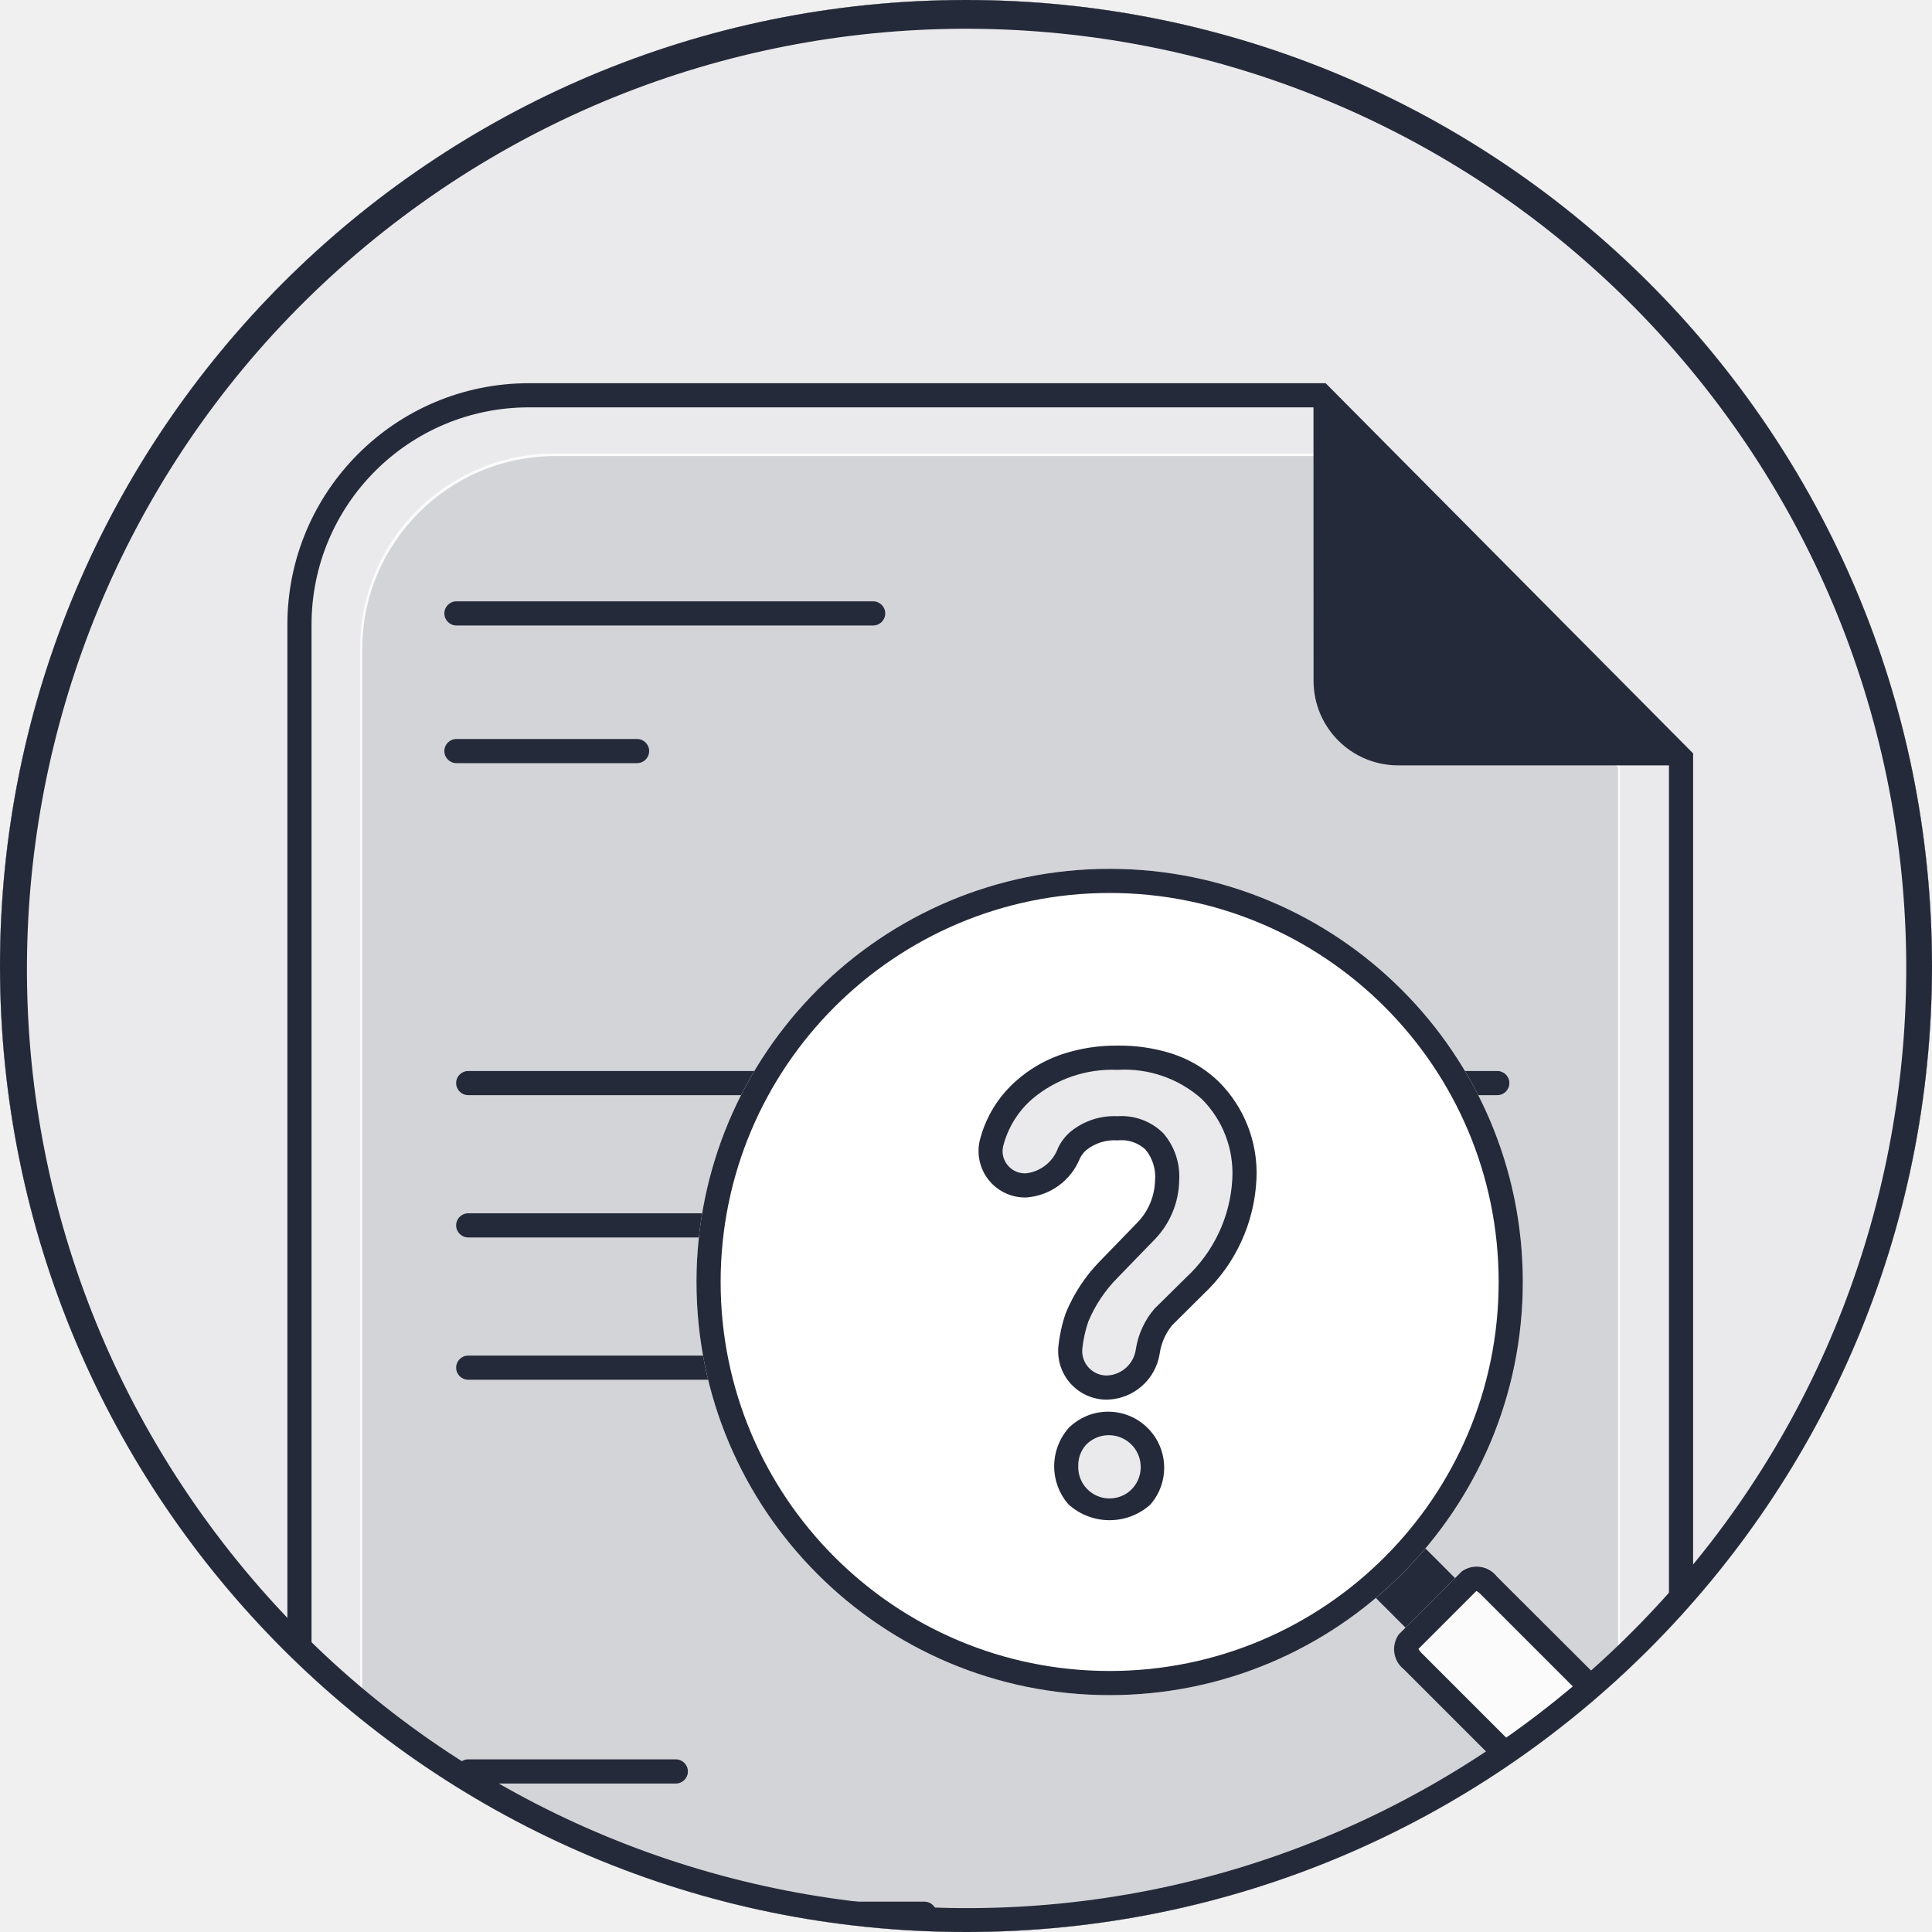
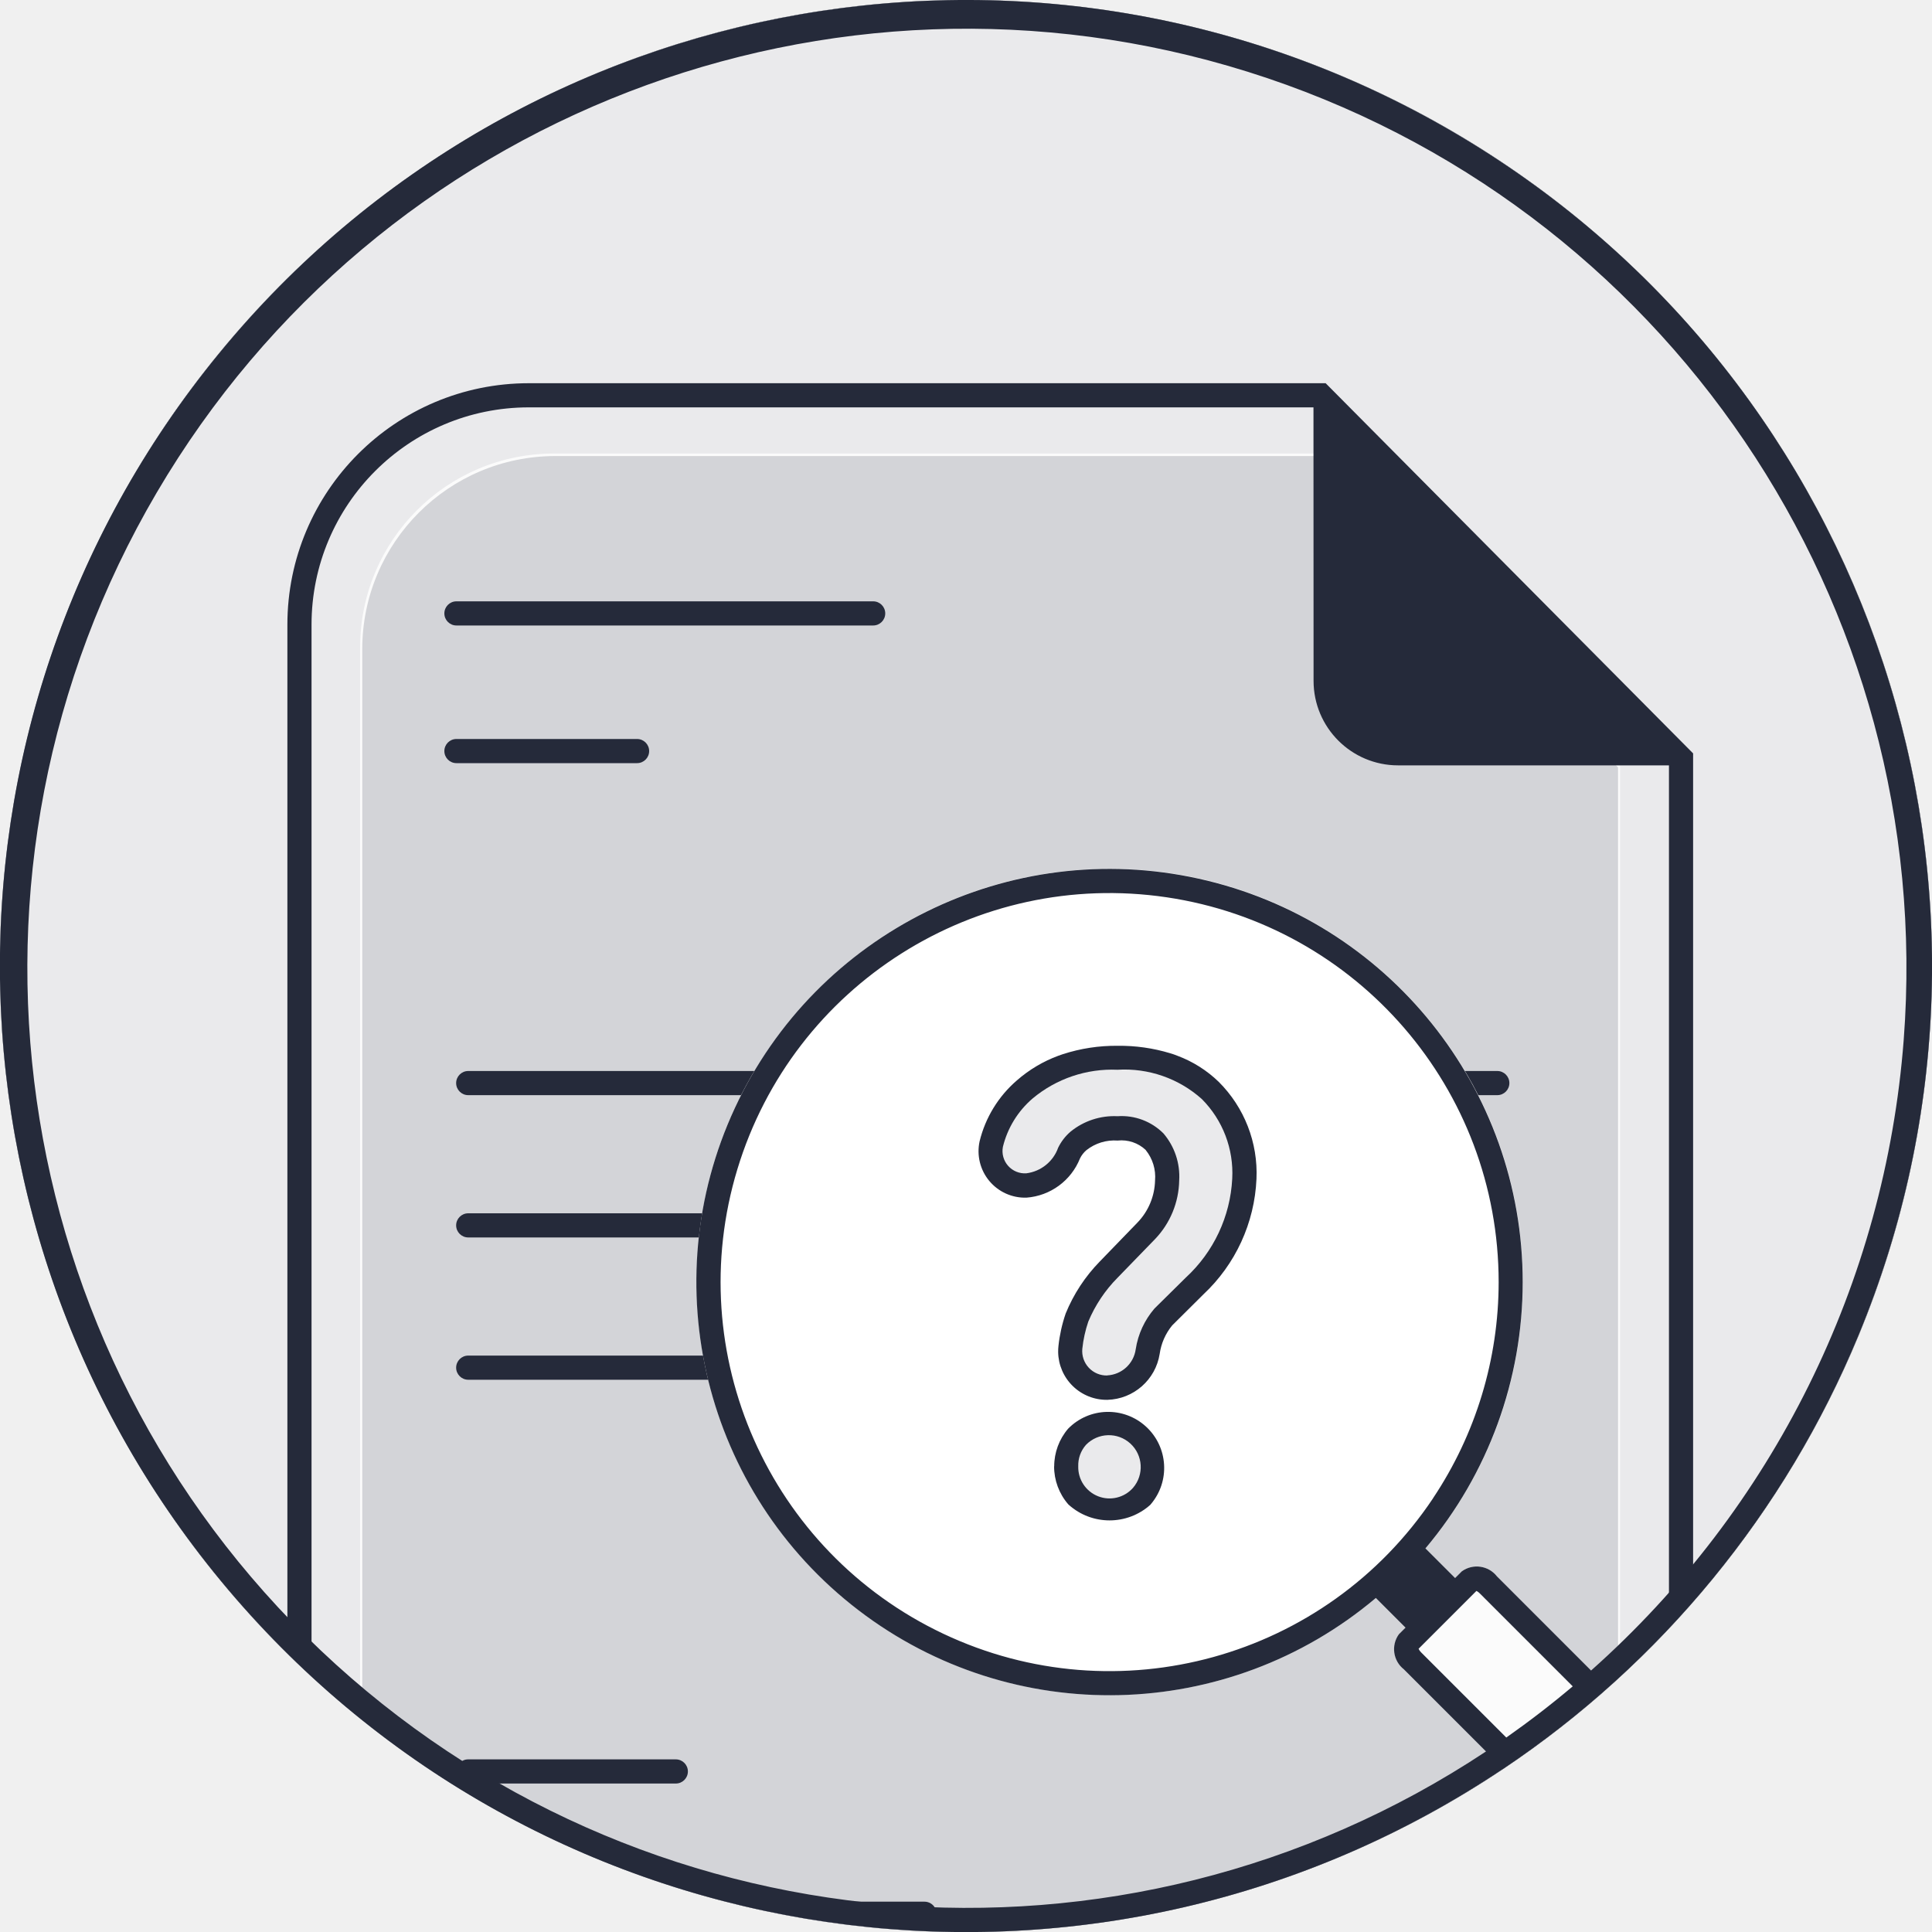
- <svg xmlns="http://www.w3.org/2000/svg" id="No_Search_Results" data-name="No Search Results" viewBox="0 0 20 20">
-   <path d="M20,10A10,10,0,1,1,10,0,10,10,0,0,1,20,10Z" fill="#252a3a" />
-   <path d="M20,10A10,10,0,1,1,10,0,10,10,0,0,1,20,10Z" fill="#fff" fill-opacity="0.9" />
-   <path d="M16.75,7.945,15.279,6.328,13.764,4.721H5.75a2,2,0,0,0-2,2V17.661A10.166,10.166,0,0,0,9.842,19.879a10.299,10.299,0,0,0,5.629-1.66l.025.025.309-.252a11.168,11.168,0,0,0,.945-.73Z" fill="#252a3a" />
-   <path d="M13.776,4.696H5.735A2.006,2.006,0,0,0,3.729,6.702V17.679a10.2,10.2,0,0,0,6.112,2.225,10.407,10.407,0,0,0,6.931-2.626V7.93L15.295,6.309Z" fill="#fff" fill-opacity="0.8" />
-   <path d="M13.597,4.217H5.475a2.25,2.25,0,0,0-2.25,2.25V17.184c.127.139.245.259.357.365a3.831,3.831,0,0,1-.607-.638V6.467a2.5,2.5,0,0,1,2.5-2.5h8.248l3.804,3.832v8.605c-.068.076-.152.162-.25.258V7.923h-2.804a.875.875,0,0,1-.875-.875h0Zm.525,14.762a15.99,15.99,0,0,0,3.154-2.317v.036A11.741,11.741,0,0,1,14.122,18.979Zm0,0a13.517,13.517,0,0,1-4.194.909A10.141,10.141,0,0,0,14.122,18.979Zm-8.718-.227a16.226,16.226,0,0,0,3.072.978l-.129-.044H9.57a.125.125,0,0,1,.103.196q.128.005.255.007-.127,0-.256-.006a.124.124,0,0,1-.103.054H9.082l-.463-.158A9.883,9.883,0,0,1,5.404,18.752Zm-.519-.289c.306.181.519.289.519.289-.184-.11-.348-.203-.498-.289h2.09a.125.125,0,1,0,0-.25h-2.15a.125.125,0,0,0-.125.125l.002.021q-.071-.041-.139-.08a8.688,8.688,0,0,1-1.003-.73,4.98,4.98,0,0,0,1.003.73c.048.03.095.06.14.087a.125.125,0,0,0,.122.097ZM13.847,4.447,17.05,7.673H14.472a.625.625,0,0,1-.625-.625ZM4.6,6.35a.125.125,0,0,1,.125-.125H9.039a.125.125,0,0,1,0,.25H4.725A.125.125,0,0,1,4.6,6.35Zm.125,1.3a.125.125,0,0,0,0,.25h1.87a.125.125,0,0,0,0-.25Zm-.003,3.562a.125.125,0,0,1,.125-.125H9.24a.125.125,0,0,1,0,.25H4.847a.125.125,0,0,1-.125-.125Zm6.385-.125a.125.125,0,0,0,0,.25H15.5a.125.125,0,0,0,0-.25ZM4.722,12.685a.125.125,0,0,1,.125-.125H14.879a.125.125,0,0,1,0,.25H4.847A.125.125,0,0,1,4.722,12.685Zm.125,1.348a.125.125,0,1,0,0,.25H14.879a.125.125,0,0,0,0-.25Z" fill="#252a3a" fill-rule="evenodd" />
-   <path d="M13.791,4.348V7.2a.5.5,0,0,0,.5.5h2.93Zm.852,11.568-.513.513.563.564.513-.513Z" fill="#252a3a" fill-rule="evenodd" />
-   <path d="M15.764,13.271a4.277,4.277,0,1,1-4.277-4.277h0a4.277,4.277,0,0,1,4.277,4.277h0Z" fill="#fff" />
-   <path d="M14.482,16.917a.265.265,0,0,0,.052.363l.963.963,1.062-.864-1.062-1.062a.265.265,0,0,0-.363-.052Z" fill="#fff" fill-opacity="0.9" />
-   <path d="M16.471,17.293a9.727,9.727,0,1,0-1.088.838l-.85-.85a.265.265,0,0,1-.052-.363l.651-.651a.265.265,0,0,1,.363.052Zm-.19.164-.962-.962a.122.122,0,0,0-.036-.025l-.599.599a.122.122,0,0,0,.025.036l.883.883Q15.95,17.737,16.282,17.457ZM10,20A10,10,0,1,0,0,10,10,10,0,0,0,10,20Zm5.514-6.729a4.027,4.027,0,1,1-4.027-4.027h0a4.027,4.027,0,0,1,4.027,4.027Zm.25,0a4.277,4.277,0,1,1-4.277-4.277h0a4.277,4.277,0,0,1,4.277,4.277h0Zm-3.99-.615a.648.648,0,0,0,.183-.436.441.441,0,0,0-.096-.316l-.001-.002a.366.366,0,0,0-.29-.097.468.468,0,0,0-.323.099.267.267,0,0,0-.067.086.649.649,0,0,1-.554.406.481.481,0,0,1-.485-.584,1.211,1.211,0,0,1,.385-.629,1.375,1.375,0,0,1,.43-.256h0c.015-.006.03-.011.046-.016a1.777,1.777,0,0,1,.568-.087,1.803,1.803,0,0,1,.543.077c.026.008.051.017.075.026a1.236,1.236,0,0,1,.428.27,1.334,1.334,0,0,1,.391,1.005,1.741,1.741,0,0,1-.55,1.196l-.003.003-.32.318a.596.596,0,0,0-.129.294.564.564,0,0,1-.541.476.502.502,0,0,1-.51-.495h0a.488.488,0,0,1,.003-.062,1.535,1.535,0,0,1,.075-.337,1.674,1.674,0,0,1,.353-.538Zm-.717,2.133h0a.599.599,0,0,0,0,.78l.003.003.003.003a.633.633,0,0,0,.846,0l.001-.002.002-.002a.58.58,0,0,0-.855-.783Z" fill="#252a3a" fill-rule="evenodd" />
-   <path d="M11.463,14.239a.253.253,0,0,1-.259-.276,1.295,1.295,0,0,1,.062-.282,1.43,1.43,0,0,1,.303-.454l.389-.401a.9.9,0,0,0,.249-.606.686.686,0,0,0-.163-.487.612.612,0,0,0-.475-.178.714.714,0,0,0-.487.16.519.519,0,0,0-.128.166.403.403,0,0,1-.329.265h0a.231.231,0,0,1-.246-.215h0a.233.233,0,0,1,.004-.058.96.96,0,0,1,.308-.501,1.283,1.283,0,0,1,.878-.297,1.2,1.2,0,0,1,.873.303,1.085,1.085,0,0,1,.315.825,1.494,1.494,0,0,1-.481,1.024l-.324.32a.84.84,0,0,0-.194.421.314.314,0,0,1-.295.271Zm-.301.941a.32.32,0,0,1,.08-.223.33.33,0,0,1,.487.445.324.324,0,0,1-.567-.223Z" fill="#252a3a" />
-   <path d="M11.463,14.239a.253.253,0,0,1-.259-.276,1.295,1.295,0,0,1,.062-.282,1.43,1.43,0,0,1,.303-.454l.389-.401a.9.9,0,0,0,.249-.606.686.686,0,0,0-.163-.487.612.612,0,0,0-.475-.178.714.714,0,0,0-.487.16.519.519,0,0,0-.128.166.403.403,0,0,1-.329.265h0a.231.231,0,0,1-.246-.215h0a.233.233,0,0,1,.004-.058.96.96,0,0,1,.308-.501,1.283,1.283,0,0,1,.878-.297,1.2,1.2,0,0,1,.873.303,1.085,1.085,0,0,1,.315.825,1.494,1.494,0,0,1-.481,1.024l-.324.32a.84.84,0,0,0-.194.421.314.314,0,0,1-.295.271Zm-.301.941a.32.32,0,0,1,.08-.223.33.33,0,0,1,.487.445.324.324,0,0,1-.567-.223Z" fill="#fff" fill-opacity="0.9" />
+ <svg xmlns="http://www.w3.org/2000/svg" id="Icon" viewBox="0 0 20 20">
+   <path id="Gray_Bg" data-name="Gray Bg" d="M20,10a10,10,0,1,1-2.929-7.071A10,10,0,0,1,20,10Z" fill="#252a3a" />
+   <path id="Gray_Bg-2" data-name="Gray Bg" d="M20,10a10,10,0,1,1-2.929-7.071A10,10,0,0,1,20,10Z" fill="#fff" fill-opacity="0.9" />
+   <path id="Black_Fill" data-name="Black Fill" d="M16.75,7.945,15.279,6.328,13.764,4.721H5.75a2,2,0,0,0-2,2V17.661A10.166,10.166,0,0,0,9.842,19.879a10.299,10.299,0,0,0,5.629-1.66l.025.025.309-.252a11.168,11.168,0,0,0,.945-.73Z" fill="#252a3a" />
+   <path id="Gray_Fill" data-name="Gray Fill" d="M13.776,4.695H5.735A2.006,2.006,0,0,0,3.728,6.702V17.678a10.2,10.2,0,0,0,6.112,2.225,10.407,10.407,0,0,0,6.931-2.626V7.93L15.295,6.308Z" fill="#fff" fill-opacity="0.8" />
+   <path id="Outlines" d="M13.597,4.217H5.475a2.25,2.25,0,0,0-2.25,2.25V17.184c.127.139.245.259.357.365a3.831,3.831,0,0,1-.607-.638V6.467a2.5,2.5,0,0,1,2.5-2.5h8.248l3.804,3.832v8.605c-.068.076-.152.162-.25.258V7.923h-2.804a.875.875,0,0,1-.875-.875Zm.525,14.762a15.99,15.99,0,0,0,3.154-2.317v.036a11.741,11.741,0,0,1-3.154,2.281Zm0,0a13.517,13.517,0,0,1-4.194.909,10.14,10.14,0,0,0,4.194-.909Zm-8.718-.227a16.226,16.226,0,0,0,3.072.978l-.129-.044H9.57a.125.125,0,0,1,.103.196q.128.005.255.007-.127,0-.256-.006a.125.125,0,0,1-.103.054H9.082l-.463-.158a9.883,9.883,0,0,1-3.214-1.026Zm-.519-.289c.306.181.519.289.519.289-.184-.11-.348-.203-.498-.289h2.09a.125.125,0,1,0,0-.25h-2.15a.125.125,0,0,0-.125.125l.002.021q-.071-.041-.139-.08a8.688,8.688,0,0,1-1.003-.73,4.98,4.98,0,0,0,1.003.73c.048.03.095.06.14.087a.125.125,0,0,0,.122.097ZM13.847,4.447,17.05,7.673H14.472a.625.625,0,0,1-.625-.625ZM4.6,6.35a.125.125,0,0,1,.125-.125H9.039a.125.125,0,1,1,0,.25H4.725A.125.125,0,0,1,4.6,6.35Zm.125,1.3a.125.125,0,1,0,0,.25h1.87a.125.125,0,1,0,0-.25Zm-.003,3.562a.125.125,0,0,1,.125-.125H9.24a.125.125,0,1,1,0,.25H4.847a.125.125,0,0,1-.125-.125Zm6.385-.125a.125.125,0,1,0,0,.25H15.5a.125.125,0,1,0,0-.25ZM4.722,12.685a.125.125,0,0,1,.125-.125H14.879a.125.125,0,1,1,0,.25H4.847a.125.125,0,0,1-.125-.125Zm.125,1.348a.125.125,0,1,0,0,.25H14.879a.125.125,0,1,0,0-.25Z" fill="#252a3a" fill-rule="evenodd" />
+   <path id="White_Fill" data-name="White Fill" d="M15.764,13.271a4.277,4.277,0,1,1-4.277-4.277h0a4.277,4.277,0,0,1,4.277,4.277Z" fill="#fff" />
+   <path id="White_Fill-2" data-name="White Fill" d="M14.482,16.918a.265.265,0,0,0,.052.363l.963.963,1.062-.864L15.496,16.318a.265.265,0,0,0-.363-.052Z" fill="#fff" fill-opacity="0.9" />
+   <path id="Outlines-2" data-name="Outlines" d="M19.707,10.766a9.727,9.727,0,0,1-3.236,6.527l-.975-.975a.265.265,0,0,0-.363-.052l-.07.07-.307-.307a4.278,4.278,0,0,0,1.007-2.757l0,0a4.277,4.277,0,1,0-1.52,3.27l.307.307-.069.069a.265.265,0,0,0,.052.363l.85.85a9.726,9.726,0,1,1,4.324-7.365Zm-4.388,5.729.962.962q-.332.28-.688.53l-.883-.883a.122.122,0,0,1-.025-.036l.599-.599A.122.122,0,0,1,15.319,16.495Zm.236,1.82a10,10,0,1,1,3.683-4.488A10,10,0,0,1,15.556,18.315ZM14.835,15.509a4.028,4.028,0,0,0,.679-2.237l0,0a4.027,4.027,0,1,0-.679,2.238Zm-2.878-3.288a.648.648,0,0,1-.183.436l-.389.402a1.674,1.674,0,0,0-.353.538,1.535,1.535,0,0,0-.075.337.488.488,0,0,0-.003.062.502.502,0,0,0,.51.495.564.564,0,0,0,.541-.476.596.596,0,0,1,.129-.294l.32-.318.003-.003a1.741,1.741,0,0,0,.55-1.196,1.334,1.334,0,0,0-.391-1.005,1.236,1.236,0,0,0-.428-.27c-.023-.01-.049-.018-.075-.026a1.803,1.803,0,0,0-.543-.077,1.777,1.777,0,0,0-.568.087c-.016.005-.031.011-.046.016a1.375,1.375,0,0,0-.43.256,1.211,1.211,0,0,0-.385.629.481.481,0,0,0,.485.584.648.648,0,0,0,.554-.406.267.267,0,0,1,.067-.086.468.468,0,0,1,.323-.099.366.366,0,0,1,.29.097l.001.002A.441.441,0,0,1,11.957,12.221Zm-1.044,2.959a.599.599,0,0,1,.144-.39h0a.58.58,0,0,1,.855.783l-.002.002-.001.002a.633.633,0,0,1-.846,0l-.003-.003-.003-.003A.599.599,0,0,1,10.912,15.179ZM13.791,7.2V4.348L17.221,7.7h-2.93a.5.5,0,0,1-.5-.5Z" fill="#252a3a" fill-rule="evenodd" />
+   <path id="Black_Fill-2" data-name="Black Fill" d="M11.463,14.239a.253.253,0,0,1-.259-.276,1.299,1.299,0,0,1,.062-.282,1.43,1.43,0,0,1,.303-.454l.389-.401a.9.9,0,0,0,.249-.606.686.686,0,0,0-.163-.487.612.612,0,0,0-.475-.178.714.714,0,0,0-.487.16.518.518,0,0,0-.128.166.403.403,0,0,1-.329.265h0a.231.231,0,0,1-.243-.274.96.96,0,0,1,.308-.501,1.283,1.283,0,0,1,.878-.297,1.2,1.2,0,0,1,.873.303,1.085,1.085,0,0,1,.315.825,1.494,1.494,0,0,1-.481,1.024l-.324.32a.84.84,0,0,0-.194.421.314.314,0,0,1-.295.271Zm-.301.941a.32.32,0,0,1,.08-.223.33.33,0,0,1,.487.445.324.324,0,0,1-.567-.223Z" fill="#252a3a" />
+   <path id="Gray_Fill-2" data-name="Gray Fill" d="M11.463,14.239a.253.253,0,0,1-.259-.276,1.299,1.299,0,0,1,.062-.282,1.43,1.43,0,0,1,.303-.454l.389-.401a.9.9,0,0,0,.249-.606.686.686,0,0,0-.163-.487.612.612,0,0,0-.475-.178.714.714,0,0,0-.487.16.518.518,0,0,0-.128.166.403.403,0,0,1-.329.265h0a.231.231,0,0,1-.243-.274.96.96,0,0,1,.308-.501,1.283,1.283,0,0,1,.878-.297,1.2,1.2,0,0,1,.873.303,1.085,1.085,0,0,1,.315.825,1.494,1.494,0,0,1-.481,1.024l-.324.32a.84.84,0,0,0-.194.421.314.314,0,0,1-.295.271Zm-.301.941a.32.32,0,0,1,.08-.223.33.33,0,0,1,.487.445.324.324,0,0,1-.567-.223Z" fill="#fff" fill-opacity="0.9" />
</svg>
